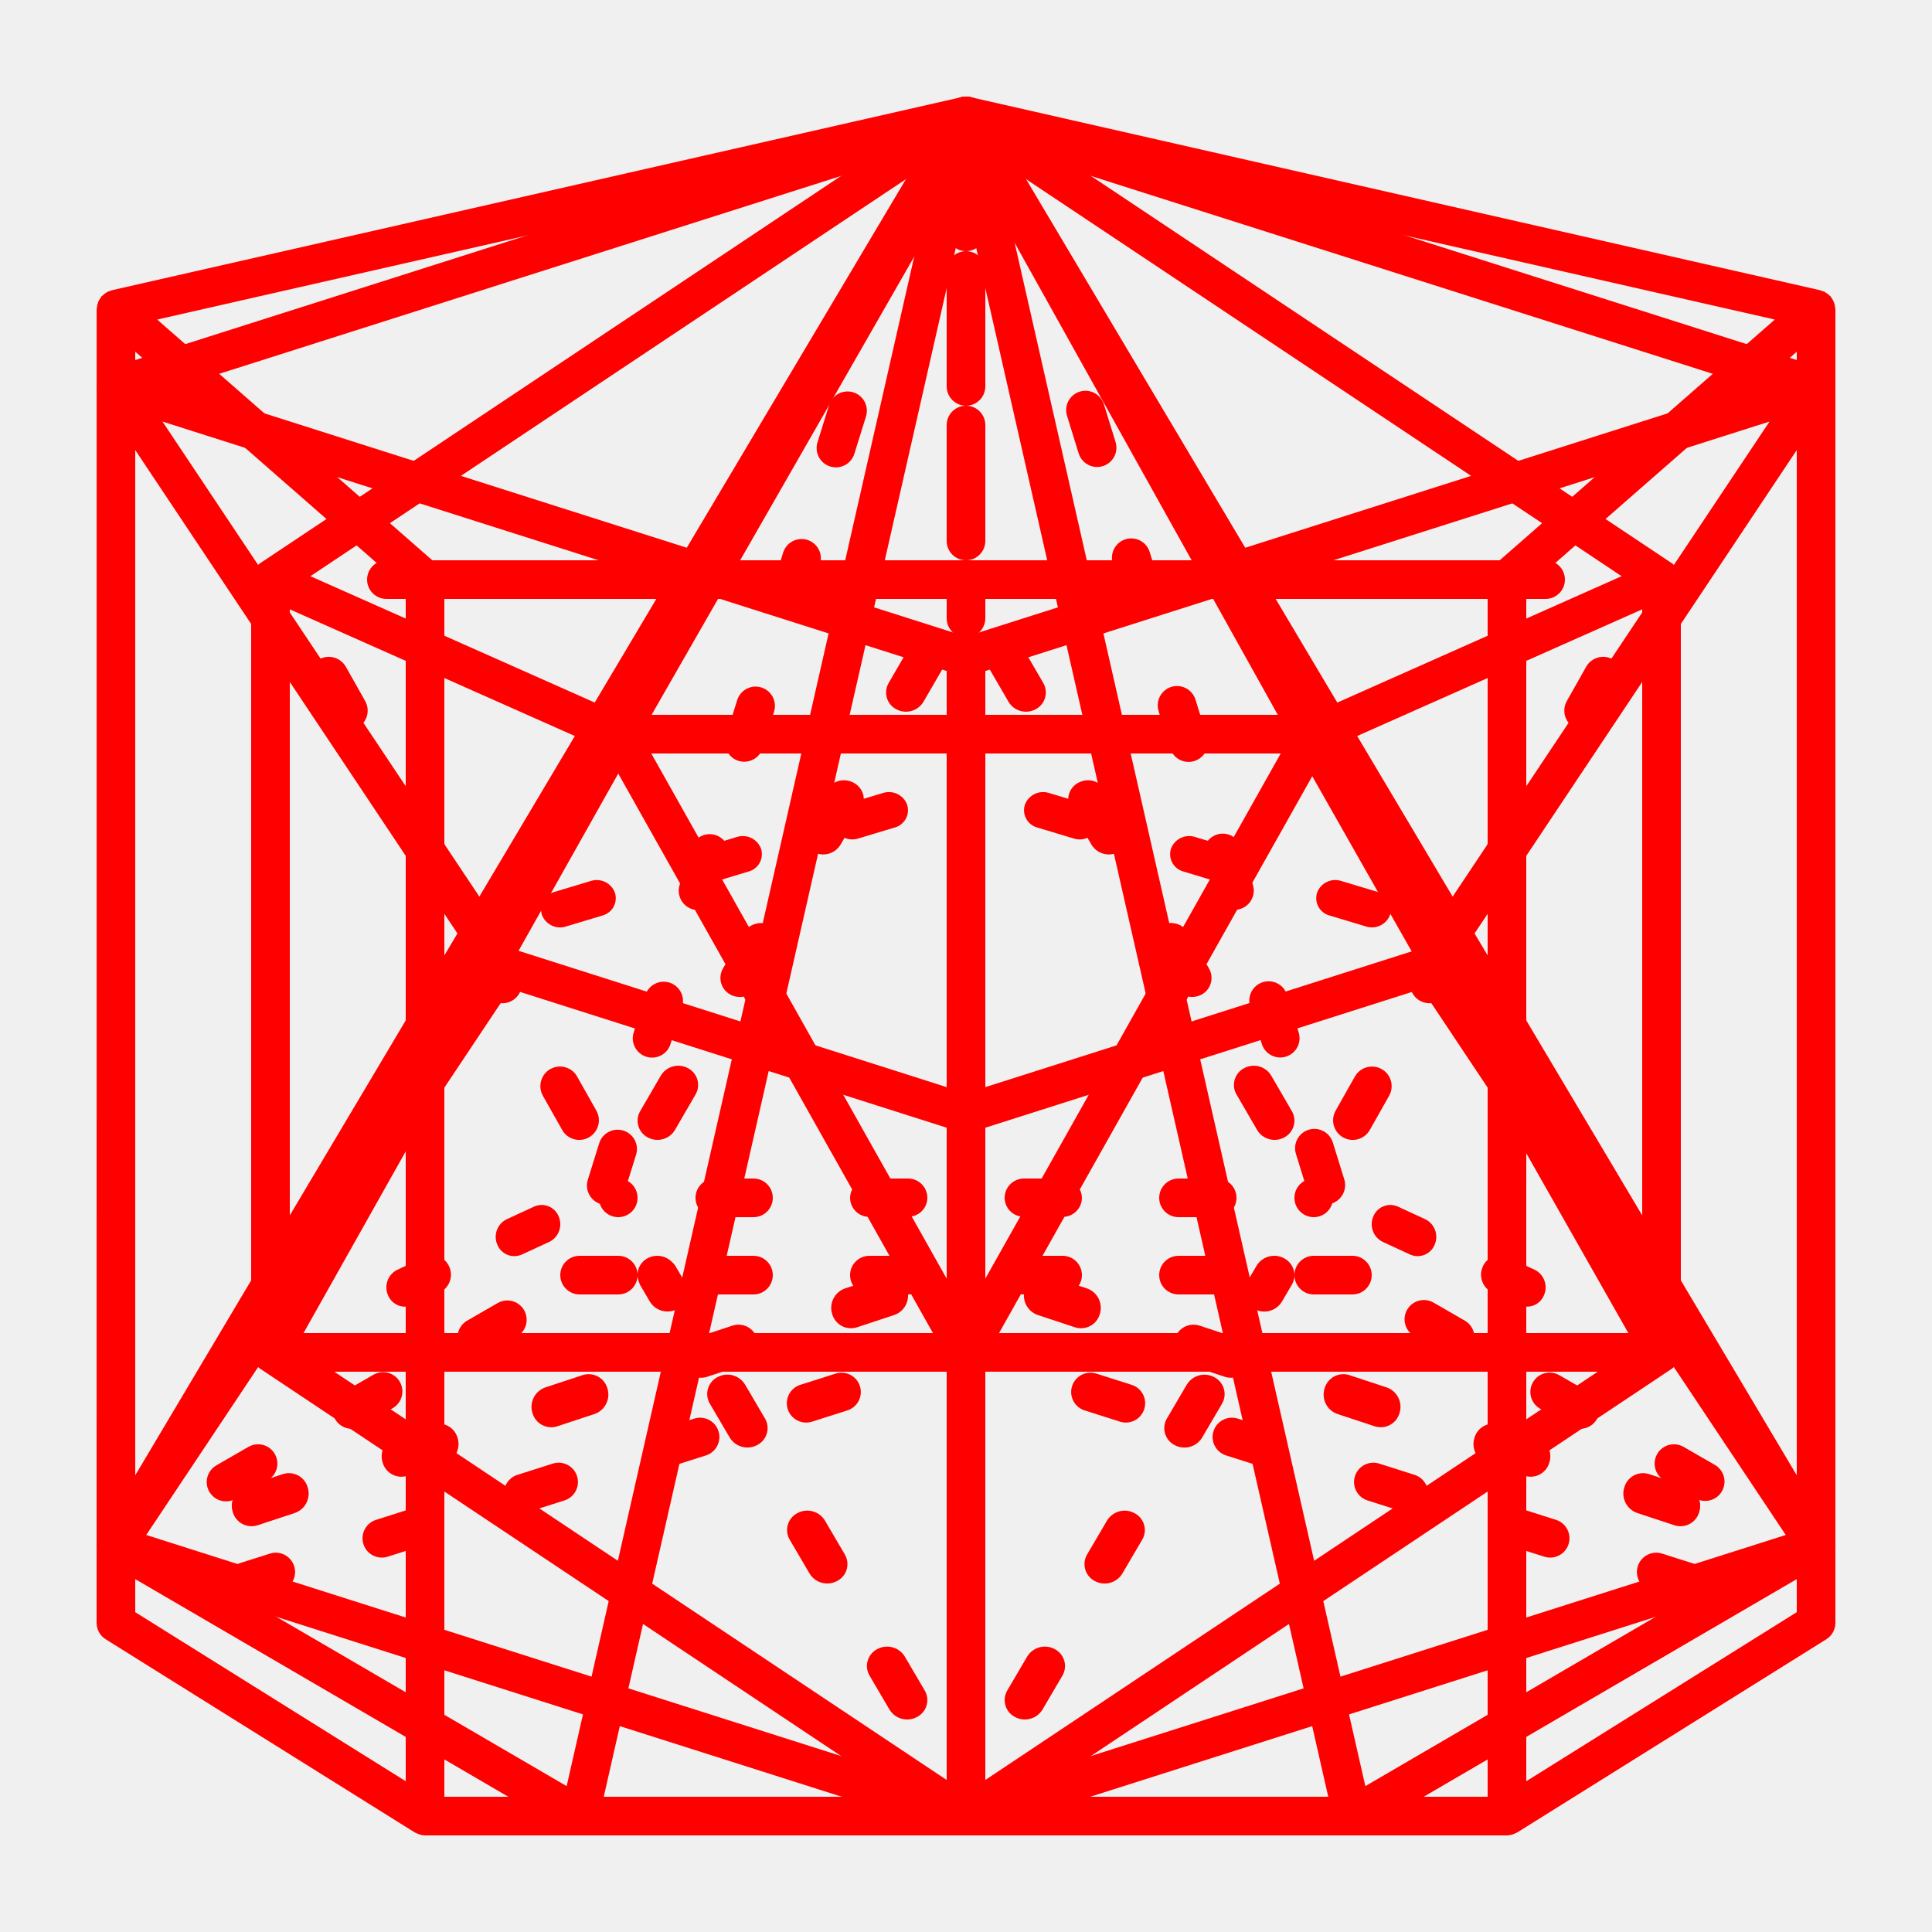
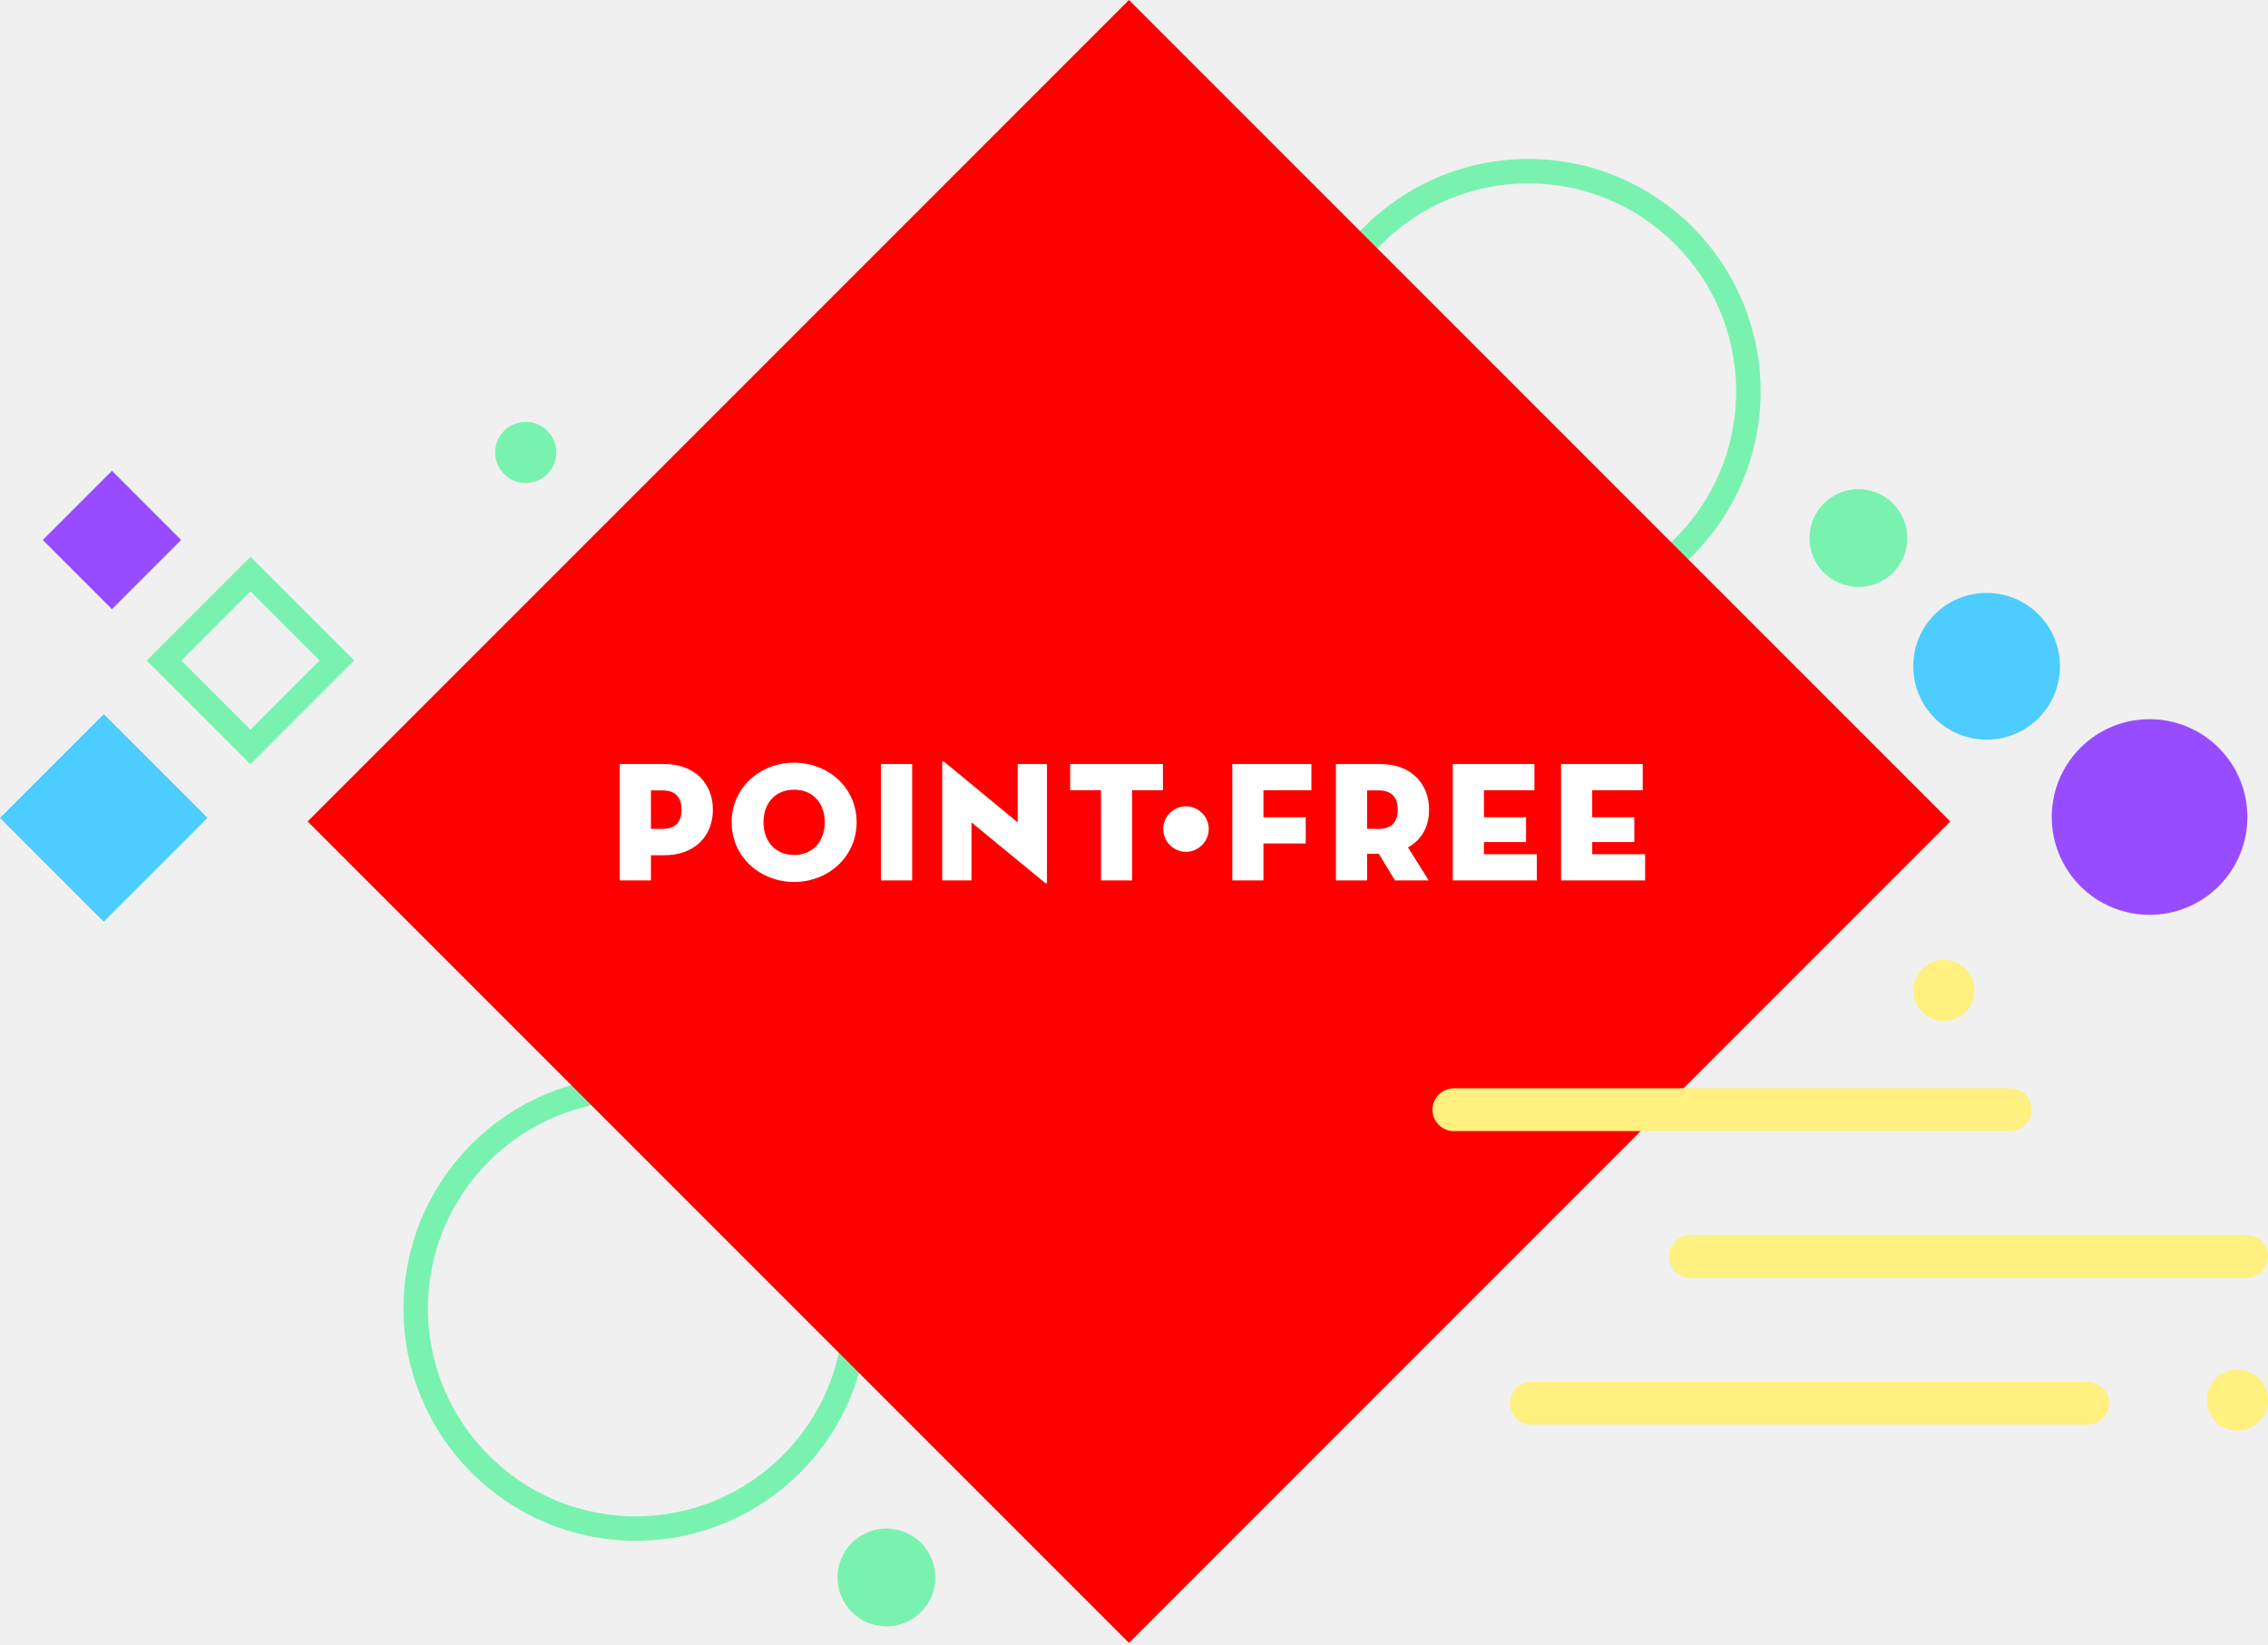
- <svg xmlns="http://www.w3.org/2000/svg" fill="#ff0000" width="800px" height="800px" viewBox="0 0 100 100" data-name="Layer 1" id="Layer_1">
-   <path d="M86.999,29.989c-0-.011-.004-.022-.004-.033a.99.99,0,0,0-.072-.322c-.005-.013-.003-.027-.009-.041-.004-.008-.011-.013-.015-.021a.992.992,0,0,0-.198-.279c-.018-.018-.037-.032-.056-.049a.986.986,0,0,0-.09-.078l-36-24a.999.999,0,0,0-1.109,0l-36,24a.986.986,0,0,0-.09.078c-.019.016-.038.031-.056.049a.992.992,0,0,0-.198.279c-.004.008-.011.013-.015.021-.006.013-.004.027-.009.041a.987.987,0,0,0-.072.322c-0.0.011-.004.022-.004.033L13,30V70l.001.006c0.0.015.005.029.005.044a.999.999,0,0,0,.028.206c.007.025.02.049.028.073a1.002,1.002,0,0,0,.067.159l.007.017c.014.024.034.042.05.064a.986.986,0,0,0,.095.122,1.007,1.007,0,0,0,.081.07.972.972,0,0,0,.083.071l36,24a.978.978,0,0,0,.109.051.954.954,0,0,0,.099.047.985.985,0,0,0,.693,0,.954.954,0,0,0,.099-.047.978.978,0,0,0,.109-.051l36-24a463.021,463.021,0,0,1,.166-.143.994.994,0,0,0,.092-.119c.016-.023.037-.042.051-.067l.007-.016a.993.993,0,0,0,.064-.153c.01-.028.024-.054.032-.082a1.008,1.008,0,0,0,.02-.148.985.985,0,0,0,.013-.103L87,70V30Zm-3.065-.165L68.301,36.772l-3.477-6.237A.972.972,0,0,0,65,30a1,1,0,0,0-1-1h-.032L52.888,9.127Zm-33.777-21.49,11.554,20.724A.988.988,0,0,0,61,30a1,1,0,0,0,1,1h.793l3.345,6H33.726l3.439-6H38a1,1,0,0,0,1-1,.987.987,0,0,0-.721-.944Zm-2.584.486L36.006,29H36a1,1,0,0,0-1,1,.972.972,0,0,0,.149.494l-3.568,6.225L16.067,29.824ZM15,31.539l15.59,6.929-5.454,9.696a.998.998,0,0,0-.638.104,1.012,1.012,0,0,0-.388,1.38l.096.17L15,66.182Zm10.417,20.204a1.01,1.01,0,0,0,1.463-1.322l-.36-.638L32,40.04l5.55,9.866-.131.225a.977.977,0,0,0,.397,1.355,1.047,1.047,0,0,0,.677.098l5.615,9.983A.98.98,0,0,0,44,62a.991.991,0,0,0,.904.981L48.29,69H15.71ZM49,92.131,17.303,71H49Zm1-24.171-2.812-4.998A.986.986,0,0,0,48,62a1,1,0,0,0-1-1h-.915L39.88,49.969l.413-.712a.977.977,0,0,0-.397-1.355,1.064,1.064,0,0,0-1.134.081L33.71,39H66.29l-5.053,8.982a1.06,1.06,0,0,0-1.133-.08.978.978,0,0,0-.395,1.355l.412.709L53.915,61H53a1,1,0,0,0-1,1,.986.986,0,0,0,.812.962Zm1,24.171V71H82.697ZM51.71,69l3.386-6.019A.991.991,0,0,0,56,62a.98.98,0,0,0-.109-.434l5.615-9.983a1.043,1.043,0,0,0,.678-.098.978.978,0,0,0,.395-1.355l-.13-.223,5.473-9.73,5.505,9.699-.308.545A1.003,1.003,0,0,0,74.509,51.78L84.283,69ZM85,66.212,75.745,49.906l.146-.259A1.01,1.01,0,0,0,74.76,48.172l-5.476-9.648L85,31.539Z" />
-   <path d="M21.893,41.585a1.016,1.016,0,0,0-1.773.994l.997,1.767a1.016,1.016,0,0,0,1.773-.994Z" />
-   <path d="M29.872,55.722a1.016,1.016,0,0,0-1.773.994l.997,1.767a1.016,1.016,0,0,0,1.773-.994Z" />
-   <path d="M17.904,34.517a1.016,1.016,0,0,0-1.773.994l.997,1.767a1.016,1.016,0,0,0,1.773-.994Z" />
-   <path d="M30,29H28a1,1,0,0,0,0,2h2a1,1,0,0,0,0-2Z" />
-   <path d="M22,29H20a1,1,0,0,0,0,2h2a1,1,0,0,0,0-2Z" />
-   <path d="M44,31h2a1,1,0,0,0,0-2H44a1,1,0,0,0,0,2Z" />
-   <path d="M54,31h2a1,1,0,0,0,0-2H54a1,1,0,0,0,0,2Z" />
-   <path d="M70,31h2a1,1,0,0,0,0-2H70a1,1,0,0,0,0,2Z" />
-   <path d="M78,31h2a1,1,0,0,0,0-2H78a1,1,0,0,0,0,2Z" />
-   <path d="M69.828,62.812c.003-.007.002-.014.005-.021-.008.02-.021.037-.03.057C69.809,62.835,69.822,62.826,69.828,62.812Z" />
-   <path d="M73.768,63.106l-1.415-.653a.948.948,0,0,0-1.27.508,1.016,1.016,0,0,0,.489,1.32l1.415.653a.949.949,0,0,0,1.27-.508A1.016,1.016,0,0,0,73.768,63.106Z" />
-   <path d="M77.232,66.894l1.415.653a.948.948,0,0,0,1.27-.508,1.016,1.016,0,0,0-.489-1.32l-1.415-.653a.949.949,0,0,0-1.27.508A1.016,1.016,0,0,0,77.232,66.894Z" />
-   <path d="M63,61H61a1,1,0,0,0,0,2h2a1,1,0,0,0,0-2Z" />
-   <path d="M39,61H37a1,1,0,0,0,0,2h2a1,1,0,0,0,0-2Z" />
-   <path d="M21.987,65.067,20.572,65.72a1.016,1.016,0,0,0-.489,1.32.948.948,0,0,0,1.27.508l1.415-.654a1.016,1.016,0,0,0,.489-1.32A.948.948,0,0,0,21.987,65.067Z" />
-   <path d="M27.646,62.453l-1.415.653a1.016,1.016,0,0,0-.489,1.32.949.949,0,0,0,1.27.508l1.415-.653a1.016,1.016,0,0,0,.489-1.32A.948.948,0,0,0,27.646,62.453Z" />
-   <path d="M46.391,36.711a1.053,1.053,0,0,0,1.405-.383l1.072-1.847a.977.977,0,0,0-.397-1.355,1.053,1.053,0,0,0-1.405.383l-1.072,1.847A.977.977,0,0,0,46.391,36.711Z" />
-   <path d="M33.529,58.873a1.053,1.053,0,0,0,1.405-.383l1.072-1.847A.977.977,0,0,0,35.609,55.289a1.053,1.053,0,0,0-1.405.383l-1.072,1.847A.977.977,0,0,0,33.529,58.873Z" />
-   <path d="M44.184,40.514a1.053,1.053,0,0,0-1.405.383l-1.072,1.847a.977.977,0,0,0,.397,1.355,1.053,1.053,0,0,0,1.405-.383l1.072-1.847A.977.977,0,0,0,44.184,40.514Z" />
-   <path d="M65.796,55.671a1.05,1.05,0,0,0-1.403-.381.978.978,0,0,0-.395,1.355L65.071,58.491a1.05,1.05,0,0,0,1.403.381.978.978,0,0,0,.395-1.355Z" />
-   <path d="M52.204,36.329a1.05,1.05,0,0,0,1.403.381.978.978,0,0,0,.395-1.355L52.929,33.509a1.05,1.05,0,0,0-1.403-.381.978.978,0,0,0-.395,1.355Z" />
-   <path d="M56.493,43.717a1.05,1.05,0,0,0,1.403.381.978.978,0,0,0,.395-1.355L57.218,40.896a1.05,1.05,0,0,0-1.403-.381.978.978,0,0,0-.395,1.355Z" />
-   <path d="M50,31a1,1,0,1,0-.707-.293A1.007,1.007,0,0,0,50,31Z" />
-   <path d="M32,61a1,1,0,1,0,.707.293A1.007,1.007,0,0,0,32,61Z" />
-   <path d="M36.738,72.65l1.034,1.76a1.071,1.071,0,0,0,1.427.382.984.984,0,0,0,.398-1.369l-1.034-1.76a1.072,1.072,0,0,0-1.427-.382A.984.984,0,0,0,36.738,72.65Z" />
-   <path d="M46.04,88.488a1.071,1.071,0,0,0,1.427.382.984.984,0,0,0,.398-1.369L46.831,85.741a1.071,1.071,0,0,0-1.427-.382.984.984,0,0,0-.398,1.369Z" />
-   <path d="M41.905,81.449a1.071,1.071,0,0,0,1.427.382.984.984,0,0,0,.398-1.369L42.697,78.702a1.071,1.071,0,0,0-1.427-.382.984.984,0,0,0-.398,1.369Z" />
-   <path d="M34.948,65.508a.984.984,0,0,0-.18-.2,1.065,1.065,0,0,0-1.247-.183.976.976,0,0,0-.429,1.28.892.892,0,0,0,.03.089l.514.876a1.071,1.071,0,0,0,1.427.383.984.984,0,0,0,.399-1.369Z" />
-   <path d="M77.497,44.733a1.019,1.019,0,0,0,1.385-.387l.997-1.767a1.016,1.016,0,0,0-1.773-.994l-.997,1.767A1.012,1.012,0,0,0,77.497,44.733Z" />
-   <path d="M71.513,55.335a1.019,1.019,0,0,0-1.385.387l-.997,1.767a1.016,1.016,0,0,0,1.773.994l.997-1.767A1.012,1.012,0,0,0,71.513,55.335Z" />
-   <path d="M81.487,37.665a1.019,1.019,0,0,0,1.385-.387l.997-1.767a1.016,1.016,0,0,0-1.773-.994l-.997,1.767A1.012,1.012,0,0,0,81.487,37.665Z" />
-   <path d="M52.533,88.87a1.07,1.07,0,0,0,1.426-.382l1.033-1.76a.984.984,0,0,0-.398-1.369,1.07,1.07,0,0,0-1.426.382l-1.033,1.76A.984.984,0,0,0,52.533,88.87Z" />
-   <path d="M56.664,81.832a1.07,1.07,0,0,0,1.426-.382l1.033-1.759a.984.984,0,0,0-.398-1.369,1.07,1.07,0,0,0-1.426.382l-1.033,1.76A.984.984,0,0,0,56.664,81.832Z" />
-   <path d="M60.794,74.795a1.07,1.07,0,0,0,1.426-.382l1.033-1.759a.984.984,0,0,0-.398-1.369,1.07,1.07,0,0,0-1.426.382l-1.033,1.759A.984.984,0,0,0,60.794,74.795Z" />
-   <path d="M66.467,65.13A1.07,1.07,0,0,0,65.041,65.512l-.124.211-.39.664a.984.984,0,0,0,.398,1.369,1.07,1.07,0,0,0,1.426-.382l.393-.67.121-.205A.984.984,0,0,0,66.467,65.13Z" />
-   <path d="M68,61a1,1,0,1,0,.707.293A1.007,1.007,0,0,0,68,61Z" />
-   <path d="M50,19a1,1,0,0,0,1-1V16a1,1,0,0,0-2,0v2A1,1,0,0,0,50,19Z" />
-   <path d="M50,27a.986.986,0,0,0,.953-.765A.961.961,0,0,0,51,26V24a1,1,0,0,0-2,0v2A1,1,0,0,0,50,27Z" />
-   <path d="M94.983,15.914a.971.971,0,0,0-.024-.157,1.015,1.015,0,0,0-.168-.35c-.016-.021-.021-.046-.038-.066-.008-.009-.019-.012-.026-.02a.987.987,0,0,0-.085-.073.959.959,0,0,0-.135-.096,1.006,1.006,0,0,0-.094-.059.984.984,0,0,0-.109-.032c-.029-.009-.051-.029-.081-.036l-44-10a.985.985,0,0,0-.443,0l-44,10c-.03.007-.052.027-.081.036a.997.997,0,0,0-.109.032,1.004,1.004,0,0,0-.094.059.962.962,0,0,0-.135.096.974.974,0,0,0-.085.073c-.008.008-.019.012-.027.02-.018.02-.022.045-.038.066a1.441,1.441,0,0,0-.139.242,1.157,1.157,0,0,0-.053.264c-.003.03-.017.055-.017.085L5,84a1.001,1.001,0,0,0,.47.848l16,10a.976.976,0,0,0,.093.041.94.94,0,0,0,.093.041A1.002,1.002,0,0,0,22,95H78a1.002,1.002,0,0,0,.344-.069.941.941,0,0,0,.093-.042.991.991,0,0,0,.093-.041l16-10a1.001,1.001,0,0,0,.47-.848V16C95,15.97,94.985,15.944,94.983,15.914ZM49,7.253V8a1,1,0,0,0,2,0V7.253L91.864,16.54,77.624,29H22.376L8.136,16.54ZM7,83.446V18.204L21,30.454V78.178l-1.539.49a1,1,0,1,0,.606,1.906L21,80.276V92.196ZM77,93H23V31H49v1a1,1,0,0,0,2,0V31H77Zm16-9.554-14,8.75V80.277l.933.297a1,1,0,1,0,.606-1.906L79,78.178V30.454l14-12.25Z" />
-   <path d="M28.612,75.756l-1.83.582a1,1,0,1,0,.606,1.906l1.83-.582a1,1,0,1,0-.606-1.906Z" />
-   <path d="M43.253,71.097l-1.83.582a1,1,0,1,0,.606,1.906l1.83-.582a1,1,0,1,0-.606-1.906Z" />
-   <path d="M35.932,73.427l-1.83.582a1,1,0,1,0,.606,1.906l1.83-.582a1,1,0,1,0-.606-1.906Z" />
-   <path d="M13.97,80.414l-1.83.582a1,1,0,0,0,.606,1.906l1.83-.582a1,1,0,1,0-.606-1.906Z" />
-   <path d="M63.461,75.332l1.83.582a1,1,0,1,0,.606-1.906l-1.83-.582a1,1,0,1,0-.606,1.906Z" />
-   <path d="M70.782,77.662l1.83.582a1,1,0,1,0,.606-1.906l-1.83-.582a1,1,0,1,0-.606,1.906Z" />
-   <path d="M56.14,73.003l1.83.582a1,1,0,1,0,.606-1.906l-1.83-.582a1,1,0,1,0-.606,1.906Z" />
-   <path d="M85.423,82.32l1.83.582a1,1,0,0,0,.606-1.906l-1.83-.582a1,1,0,1,0-.606,1.906Z" />
-   <path d="M50,17a1,1,0,0,0,1-1V14a1,1,0,0,0-2,0v2A1,1,0,0,0,50,17Z" />
-   <path d="M50,25a1,1,0,0,0,1-1V22a1,1,0,0,0-2,0v2A1,1,0,0,0,50,25Z" />
-   <path d="M50,37a1.0 1,0,0,0-1,1v2a1,1,0,0,0,2,0V38A1,1,0,0,0,50,37Z" />
-   <path d="M50,45a1.0 1,0,0,0-1,1v2a1,1,0,0,0,2,0V46A1,1,0,0,0,50,45Z" />
-   <path d="M50,61a1.0 1,0,0,0-1,1v2a1,1,0,0,0,2,0V62A1,1,0,0,0,50,61Z" />
-   <path d="M50,53a1.0 1,0,0,0-1,1v2a1,1,0,0,0,2,0V54A1,1,0,0,0,50,53Z" />
-   <circle cx="50" cy="70" r="1" />
-   <path d="M34.65,50.859a1,1,0,0,0-1.252.657l-.595,1.909a1,1,0,1,0,1.909.595l.595-1.91A1,1,0,0,0,34.65,50.859Z" />
-   <path d="M41.787,27.945a1,1,0,0,0-1.252.657l-.595,1.91a1,1,0,1,0,1.909.595l.595-1.909A1.0 1,0,0,0,41.787,27.945Z" />
-   <path d="M44.166,20.307a1,1,0,0,0-1.252.657L42.319,22.874a1,1,0,1,0,1.909.595l.595-1.91A1,1,0,0,0,44.166,20.307Z" />
-   <path d="M37.029,43.221a1.0 1,0,0,0-1.252.657l-.595,1.91a1,1,0,1,0,1.909.595l.595-1.909A1.0 1,0,0,0,37.029,43.221Z" />
-   <path d="M39.408,35.583a1,1,0,0,0-1.252.657l-.595,1.909a1,1,0,0,0,1.909.595l.595-1.91A1,1,0,0,0,39.408,35.583Z" />
-   <path d="M31.082,62.317a1.0 1,0,0,0,1.252-.657l.595-1.909a1,1,0,0,0-1.909-.595l-.595,1.91A1,1,0,0,0,31.082,62.317Z" />
-   <path d="M59.973,36.822l.592,1.91A1,1,0,1,0,62.476,38.14l-.592-1.91a1,1,0,1,0-1.91.592Z" />
-   <path d="M57.603,29.181l.592,1.91a1,1,0,1,0,1.91-.592l-.592-1.91a1,1,0,1,0-1.91.592Z" />
-   <path d="M55.234,21.54l.592,1.91a1,1,0,1,0,1.91-.592l-.592-1.91a1,1,0,1,0-1.91.592Z" />
-   <path d="M62.343,44.463l.592,1.91a1,1,0,1,0,1.91-.592l-.592-1.91a1,1,0,1,0-1.91.592Z" />
-   <path d="M64.713,52.104l.592,1.91a1,1,0,1,0,1.91-.592L66.623,51.512a1,1,0,1,0-1.91.592Z" />
-   <path d="M67.083,59.745l.592,1.91a1,1,0,0,0,1.91-.592l-.592-1.91a1,1,0,1,0-1.91.592Z" />
-   <path d="M25.78,67.434l-1.618.933a1,1,0,0,0,.999,1.732l1.618-.933A1,1,0,0,0,25.78,67.434Z" />
-   <path d="M12.838,74.901,11.22,75.834a1,1,0,1,0,.999,1.732l1.618-.933a1,1,0,1,0-.999-1.732Z" />
-   <path d="M19.309,71.167l-1.618.933a1,1,0,0,0,.999,1.732l1.618-.933a1,1,0,1,0-.999-1.732Z" />
-   <path d="M86.163,76.633l1.618.933A1,1,0,0,0,88.78,75.834l-1.618-.933a1,1,0,1,0-.999,1.732Z" />
-   <path d="M73.22,69.166l1.618.933a1,1,0,0,0,.999-1.732l-1.618-.933a1,1,0,1,0-.999,1.732Z" />
-   <path d="M79.691,72.9l1.618.933a1,1,0,0,0,.999-1.732l-1.618-.933a1,1,0,0,0-.999,1.732Z" />
-   <path d="M47,65h-2a1,1,0,0,0,0,2h2a1,1,0,1,0,0-2Z" />
-   <path d="M55,65h-2a1,1,0,0,0,0,2h2a1,1,0,1,0,0-2Z" />
-   <path d="M32,65H30a1,1,0,0,0,0,2h2a1,1,0,0,0,0-2Z" />
-   <path d="M68,65a1,1,0,0,0,0,2h2a1,1,0,0,0,0-2H68Z" />
-   <path d="M94.86,79.49l-44-74a1.0 1,0,0,0-1.72,0l-44,74a.966.966,0,0,0-.11.76.998.998,0,0,0,.47.61l24,14a.848.848,0,0,0,.26.11c.01,0,.01,0,.02.01.01,0,.03-.01.04,0A1.101,1.101,0,0,0,30,95H70a1.101,1.101,0,0,0,.18-.02c.01-.01.03,0,.04,0,.01-.01.01-.01.02-.01a.848.848,0,0,0,.26-.11l24-14a.998.998,0,0,0,.47-.61A.966.966,0,0,0,94.86,79.49ZM29.33,92.45,7.37,79.64,47.62,11.96Zm1.92.55,5.91-26h1.84a1,1,0,1,0,0-2H37.614L50,10.51,62.386,65H61a1,1,0,0,0,0,2h1.84L68.75,93Zm39.42-.55L52.38,11.96,92.63,79.64Z" />
-   <path d="M14.648,76.297l-1.939.64a1.064,1.064,0,0,0-.661,1.327,1.011,1.011,0,0,0,1.278.686l1.939-.64a1.065,1.065,0,0,0,.661-1.327A1.011,1.011,0,0,0,14.648,76.297Z" />
-   <path d="M22.405,73.735l-1.939.64a1.064,1.064,0,0,0-.661,1.327,1.011,1.011,0,0,0,1.278.686l1.939-.64a1.065,1.065,0,0,0,.661-1.327A1.011,1.011,0,0,0,22.405,73.735Z" />
-   <path d="M36.595,71.265l1.939-.64a1.065,1.065,0,0,0,.661-1.327,1.011,1.011,0,0,0-1.278-.686l-1.939.64a1.064,1.064,0,0,0-.661,1.327A1.011,1.011,0,0,0,36.595,71.265Z" />
-   <path d="M28.839,73.827l1.939-.64a1.065,1.065,0,0,0,.661-1.327,1.011,1.011,0,0,0-1.278-.686l-1.939.64a1.064,1.064,0,0,0-.661,1.327A1.011,1.011,0,0,0,28.839,73.827Z" />
-   <path d="M44.352,68.703l1.939-.64a1.065,1.065,0,0,0,.661-1.327A1.011,1.011,0,0,0,45.674,66.05l-1.939.64a1.064,1.064,0,0,0-.661,1.327A1.011,1.011,0,0,0,44.352,68.703Z" />
-   <path d="M84.735,78.31l1.939.64a1.011,1.011,0,0,0,1.278-.686,1.064,1.064,0,0,0-.661-1.327l-1.939-.64a1.011,1.011,0,0,0-1.278.686A1.065,1.065,0,0,0,84.735,78.31Z" />
-   <path d="M56.265,66.69,54.326,66.05a1.011,1.011,0,0,0-1.278.686,1.065,1.065,0,0,0,.661,1.327l1.939.64a1.011,1.011,0,0,0,1.278-.686A1.064,1.064,0,0,0,56.265,66.69Z" />
-   <path d="M64.022,69.252l-1.939-.64a1.011,1.011,0,0,0-1.278.686,1.064,1.064,0,0,0,.661,1.327l1.939.64a1.011,1.011,0,0,0,1.278-.686A1.064,1.064,0,0,0,64.022,69.252Z" />
-   <path d="M76.978,75.748l1.939.64a1.011,1.011,0,0,0,1.278-.686,1.064,1.064,0,0,0-.661-1.327l-1.939-.64a1.011,1.011,0,0,0-1.278.686A1.065,1.065,0,0,0,76.978,75.748Z" />
-   <path d="M71.778,71.814l-1.939-.64a1.011,1.011,0,0,0-1.278.686,1.064,1.064,0,0,0,.661,1.327l1.939.64a1.011,1.011,0,0,0,1.278-.686A1.064,1.064,0,0,0,71.778,71.814Z" />
-   <path d="M50,17a1,1,0,0,0-1,1v2a1,1,0,0,0,2,0V18A1,1,0,0,0,50,17Z" />
-   <path d="M50,9a1,1,0,0,0-1,1v2a1,1,0,0,0,2,0V10A1,1,0,0,0,50,9Z" />
-   <path d="M50,25a1,1,0,0,0-1,1v2a1,1,0,0,0,2,0V26A1,1,0,0,0,50,25Z" />
-   <path d="M29.293,47.956l1.891-.569a.93.93,0,0,0,.645-1.179,1.004,1.004,0,0,0-1.246-.61l-1.891.569a.93.93,0,0,0-.645,1.179A1.004,1.004,0,0,0,29.293,47.956Z" />
-   <path d="M36.855,45.679l1.891-.569a.93.93,0,0,0,.645-1.179,1.004,1.004,0,0,0-1.246-.61l-1.891.569a.93.93,0,0,0-.645,1.179A1.004,1.004,0,0,0,36.855,45.679Z" />
-   <path d="M44.418,43.402l1.891-.569a.93.93,0,0,0,.645-1.179,1.004,1.004,0,0,0-1.246-.61l-1.891.569a.93.93,0,0,0-.645,1.179A1.004,1.004,0,0,0,44.418,43.402Z" />
-   <path d="M61.254,45.11l1.891.569a1.004,1.004,0,0,0,1.246-.61.93.93,0,0,0-.644-1.179L61.855,43.321a1.004,1.004,0,0,0-1.246.61A.93.93,0,0,0,61.254,45.11Z" />
-   <path d="M68.816,47.386l1.891.569a1.004,1.004,0,0,0,1.246-.61.93.93,0,0,0-.645-1.179l-1.891-.569a1.004,1.004,0,0,0-1.246.61A.93.93,0,0,0,68.816,47.386Z" />
-   <path d="M53.691,42.833l1.891.569a1.004,1.004,0,0,0,1.246-.61.93.93,0,0,0-.645-1.179L54.293,41.044a1.004,1.004,0,0,0-1.246.61A.93.93,0,0,0,53.691,42.833Z" />
-   <path d="M75.2,50S94.82,20.57,94.83,20.55A.967.967,0,0,0,95,20a.99.99,0,0,0-.7-.95c-.03-.01-44-14-44-14a.883.883,0,0,0-.6,0s-43.97,13.99-44,14A.99.99,0,0,0,5,20a.967.967,0,0,0,.17.55C5.18,20.57,24.8,50,24.8,50S5.18,79.43,5.17,79.45A.967.967,0,0,0,5,80a.99.99,0,0,0,.7.95c.03.01,44,14,44,14a.884.884,0,0,0,.6,0s43.97-13.99,44-14A.99.99,0,0,0,95,80a.967.967,0,0,0-.17-.55C94.82,79.43,75.2,50,75.2,50Zm-1.84-.85L51,56.27V34.73L91.59,21.82ZM49,92.63,7.57,79.45,26.41,51.18,49,58.37Zm0-36.36L26.64,49.15,8.41,21.82,49,34.73ZM50,32.95,9.3,20,50,7.05,90.7,20Zm1,59.68V58.37l22.59-7.19L92.43,79.45Z" />
+ <svg xmlns="http://www.w3.org/2000/svg" xmlns:xlink="http://www.w3.org/1999/xlink" width="371px" height="269px" viewBox="0 0 371 269" version="1.1">
+   <defs>
+     <rect id="path-1" x="28.971" y="96.029" width="24" height="24" />
+   </defs>
+   <g id="PointFree" stroke="none" stroke-width="1" fill="none" fill-rule="evenodd">
+     <g id="logo">
+       <circle id="Oval" stroke="#79F2B0" stroke-width="4" fill-opacity="0" fill="#FFFFFF" cx="250" cy="64" r="36" />
+       <circle id="Oval-Copy-2" stroke="#79F2B0" stroke-width="4" fill-opacity="0" fill="#FFFFFF" cx="104" cy="214" r="36" />
+       <circle id="Oval-Copy" fill="#79F2B0" cx="145" cy="258" r="8" />
+       <rect id="Rectangle-7" fill="#974CFF" transform="translate(18.31371, 88.31371) rotate(-315) translate(-18.31371, -88.31371) " x="10.314" y="80.314" width="16" height="16" />
+       <rect id="Rectangle-7-Copy" fill="#FFF080" transform="translate(366, 229) rotate(-270) translate(-366, -229) " x="361" y="224" width="10" height="10" rx="5" />
+       <rect id="Rectangle-7-Copy-8" fill="#79F2B0" transform="translate(86, 74) rotate(-270) translate(-86, -74) " x="81" y="69" width="10" height="10" rx="5" />
+       <rect id="Rectangle-7-Copy-6" fill="#FFF080" transform="translate(318, 162) rotate(-270) translate(-318, -162) " x="313" y="157" width="10" height="10" rx="5" />
+       <rect id="Rectangle-7-Copy-4" fill="#974DFF" transform="translate(351.6274, 133.6274) rotate(-315) translate(-351.6274, -133.6274) " x="335.627" y="117.627" width="32" height="32" rx="16" />
+       <rect id="Rectangle-7-Copy-2" fill="#4CCCFF" transform="translate(324.9706, 108.9706) rotate(-315) translate(-324.9706, -108.9706) " x="312.971" y="96.971" width="24" height="24" rx="12" />
+       <rect id="Rectangle-7-Copy-7" fill="#4CCCFF" transform="translate(16.97056, 133.7696) rotate(-315) translate(-16.97056, -133.7696) " x="4.971" y="121.77" width="24" height="24" />
+       <rect id="Rectangle-7-Copy-3" fill="#79F2B0" transform="translate(304, 88) rotate(-270) translate(-304, -88) " x="296" y="80" width="16" height="16" rx="8" />
+       <g id="Rectangle-7-Copy-5" transform="translate(40.97056, 108.0294) rotate(-315) translate(-40.97056, -108.0294) ">
+         <use fill-opacity="0" fill="#FFFFFF" fill-rule="evenodd" xlink:href="#path-1" />
+         <rect stroke="#79F2B0" stroke-width="4" x="30.971" y="98.029" width="20" height="20" />
+       </g>
+       <rect id="Rectangle-6" fill="#ff0000" transform="translate(184.6751, 134.3503) rotate(-315) translate(-184.6751, -134.3503) " x="89.675" y="39.35" width="190" height="190" />
+       <rect id="Rectangle-8" fill="#FFF080" x="273" y="202" width="98" height="7" rx="3.5" />
+       <rect id="Rectangle-8-Copy-2" fill="#FFF080" x="247" y="226" width="98" height="7" rx="3.5" />
+       <rect id="Rectangle-8-Copy" fill="#FFF080" x="234.325" y="178" width="98" height="7" rx="3.5" />
+       <path d="M106.479,139.884 L106.479,144 L101.383,144 L101.383,124.96 L108.607,124.96 C113.731,124.96 116.615,128.208 116.615,132.436 C116.615,136.664 113.731,139.884 108.607,139.884 L106.479,139.884 Z M106.479,135.572 L108.355,135.572 C110.651,135.572 111.491,134.284 111.491,132.436 C111.491,130.588 110.651,129.272 108.355,129.272 L106.479,129.272 L106.479,135.572 Z M129.903,144.252 C124.415,144.252 119.683,140.22 119.683,134.48 C119.683,128.74 124.415,124.736 129.903,124.736 C135.391,124.736 140.123,128.74 140.123,134.48 C140.123,140.22 135.391,144.252 129.903,144.252 Z M129.903,139.828 C133.095,139.828 134.915,137.476 134.915,134.48 C134.915,131.484 133.095,129.16 129.903,129.16 C126.711,129.16 124.891,131.484 124.891,134.48 C124.891,137.476 126.711,139.828 129.903,139.828 Z M144.115,144 L149.211,144 L149.211,124.96 L144.115,124.96 L144.115,144 Z M170.871,144.336 C171.179,144.588 171.263,144.504 171.263,144.28 L171.263,124.96 L166.475,124.96 L166.475,134.508 L154.519,124.652 C154.211,124.4 154.127,124.54 154.127,124.708 L154.127,144 L158.915,144 L158.915,134.508 L170.871,144.336 Z M180.099,144 L185.195,144 L185.195,129.244 L190.235,129.244 L190.235,124.96 L175.059,124.96 L175.059,129.244 L180.099,129.244 L180.099,144 Z M194.003,139.324 C195.963,139.324 197.727,137.7 197.727,135.6 C197.727,133.472 195.963,131.876 194.003,131.876 C192.043,131.876 190.279,133.472 190.279,135.6 C190.279,137.7 192.043,139.324 194.003,139.324 Z M201.579,144 L206.675,144 L206.675,137.952 L213.591,137.952 L213.591,133.668 L206.675,133.668 L206.675,129.244 L214.515,129.244 L214.515,124.96 L201.579,124.96 L201.579,144 Z M230.323,138.596 L233.711,144 L228.195,144 L225.535,139.632 L223.631,139.632 L223.631,144 L218.535,144 L218.535,124.96 L225.759,124.96 C230.883,124.96 233.767,128.208 233.767,132.436 C233.767,135.18 232.563,137.364 230.323,138.596 Z M223.631,135.572 L225.507,135.572 C227.803,135.572 228.643,134.284 228.643,132.436 C228.643,130.588 227.803,129.272 225.507,129.272 L223.631,129.272 L223.631,135.572 Z M237.647,144 L251.395,144 L251.395,139.716 L242.743,139.716 L242.743,137.728 L249.631,137.728 L249.631,133.668 L242.743,133.668 L242.743,129.244 L251.003,129.244 L251.003,124.96 L237.647,124.96 L237.647,144 Z M255.359,144 L269.107,144 L269.107,139.716 L260.455,139.716 L260.455,137.728 L267.343,137.728 L267.343,133.668 L260.455,133.668 L260.455,129.244 L268.715,129.244 L268.715,124.96 L255.359,124.96 L255.359,144 Z" id="point•free" fill="#FFFFFF" />
+     </g>
+   </g>
</svg>
